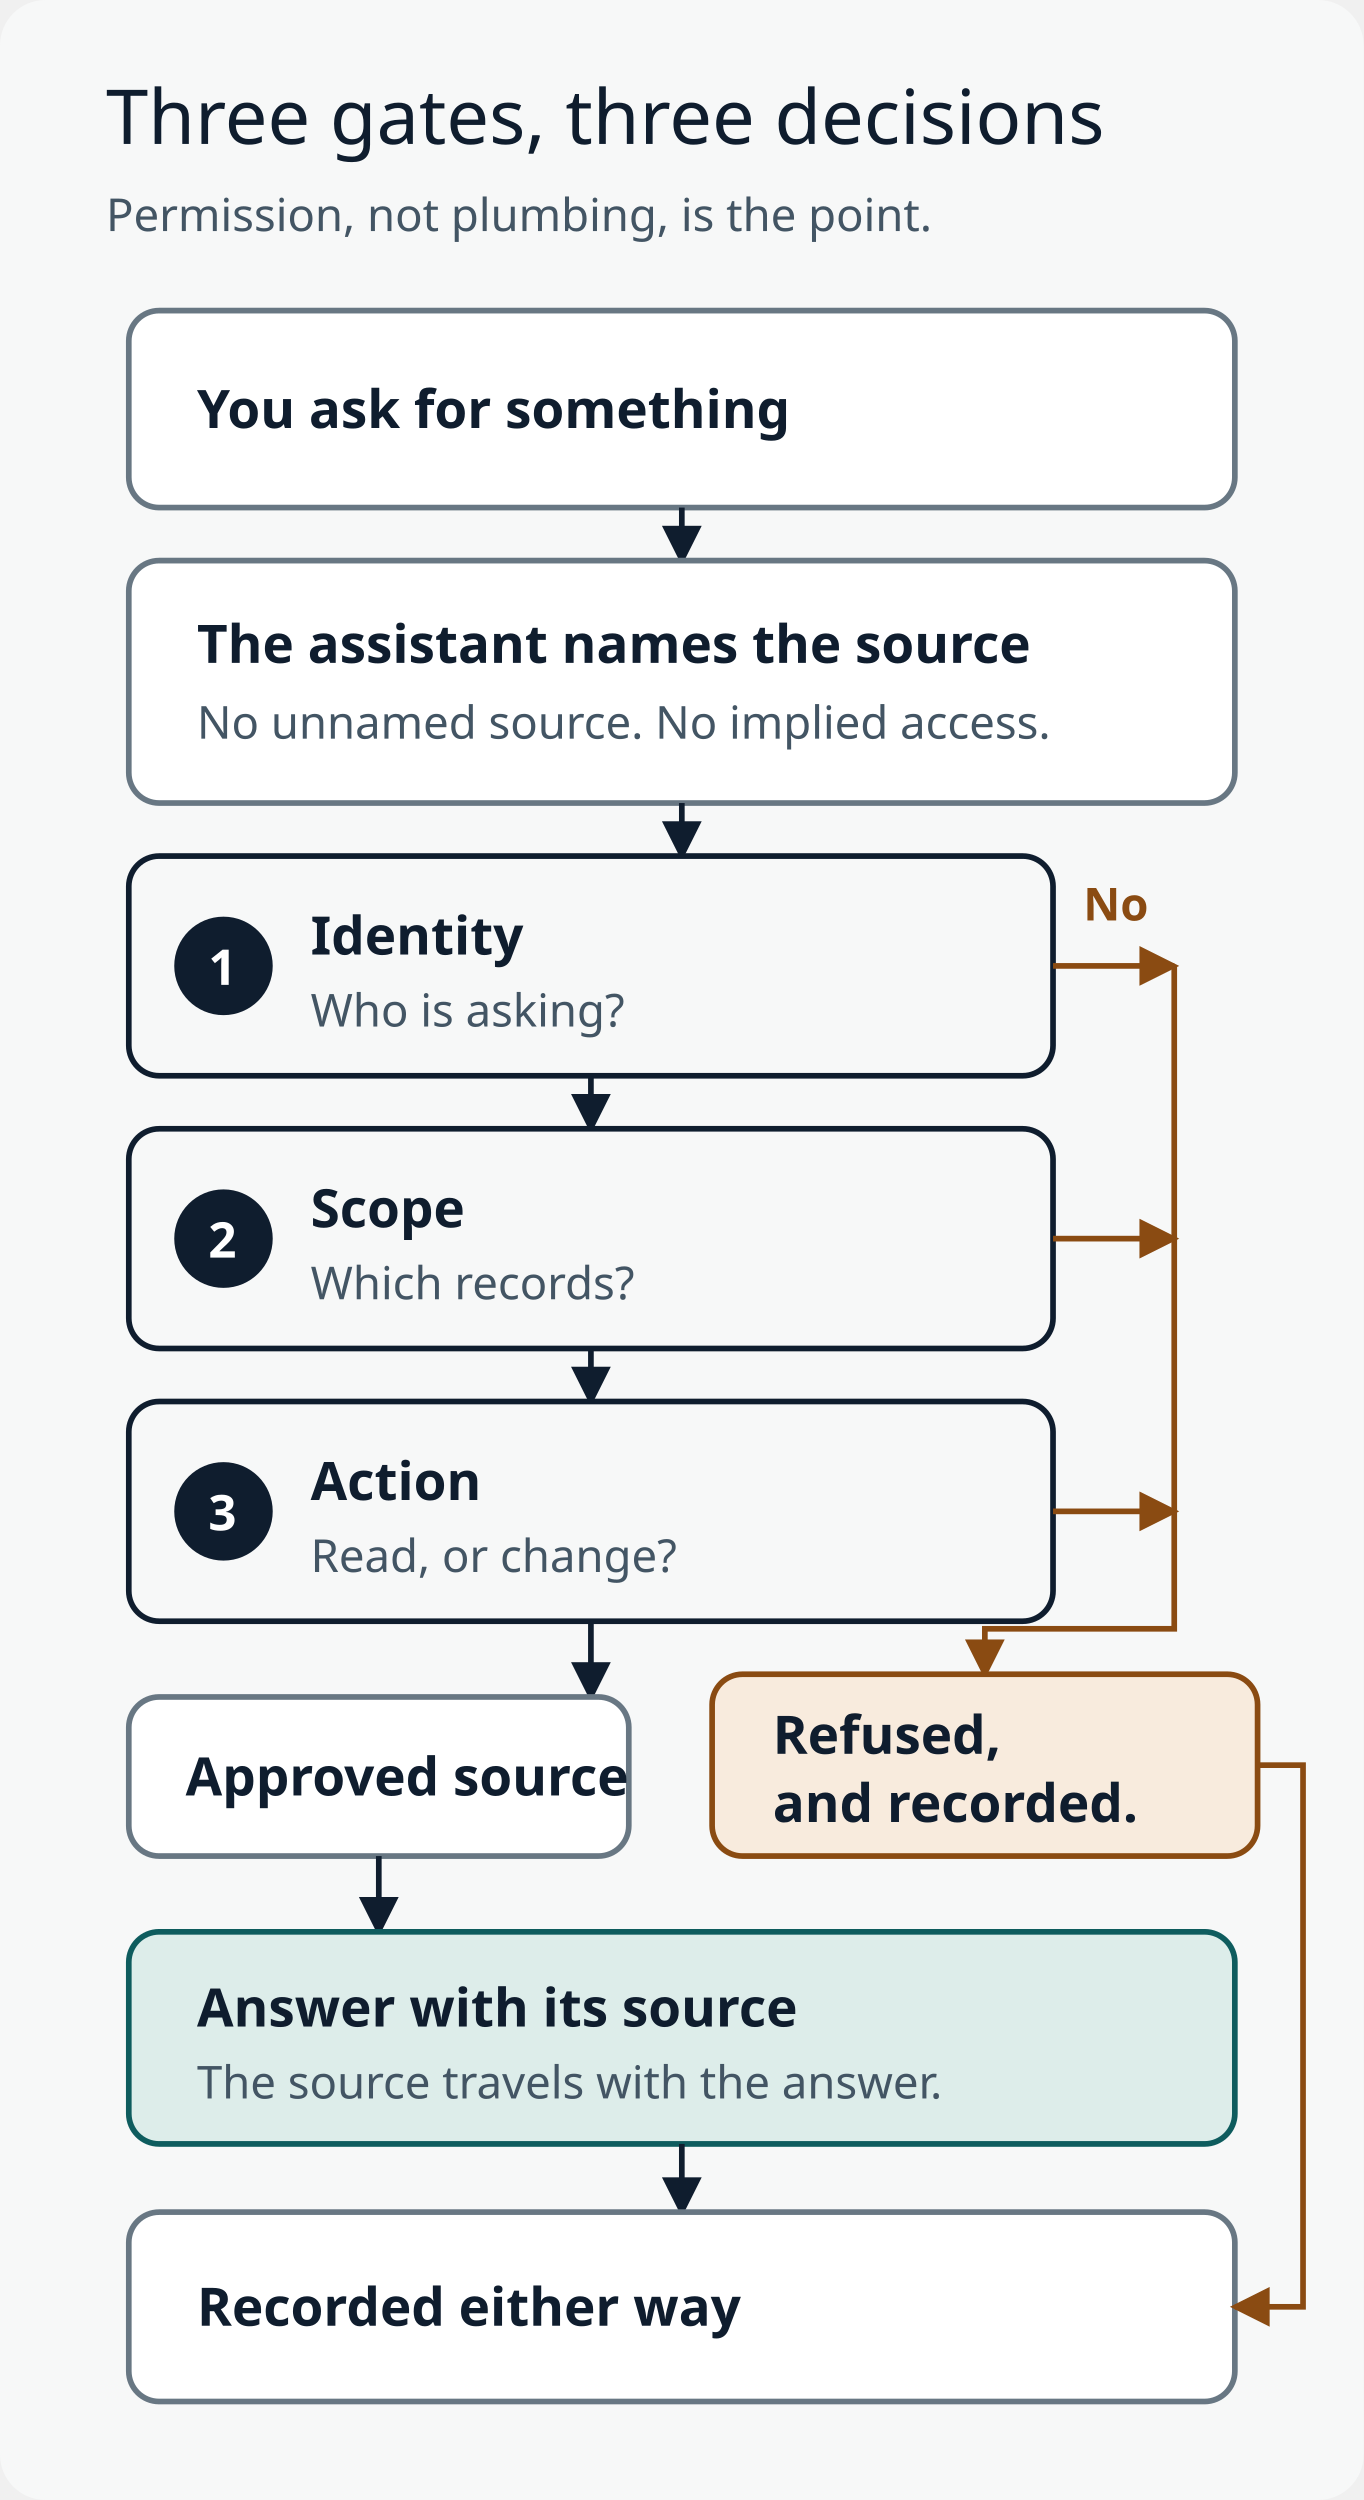
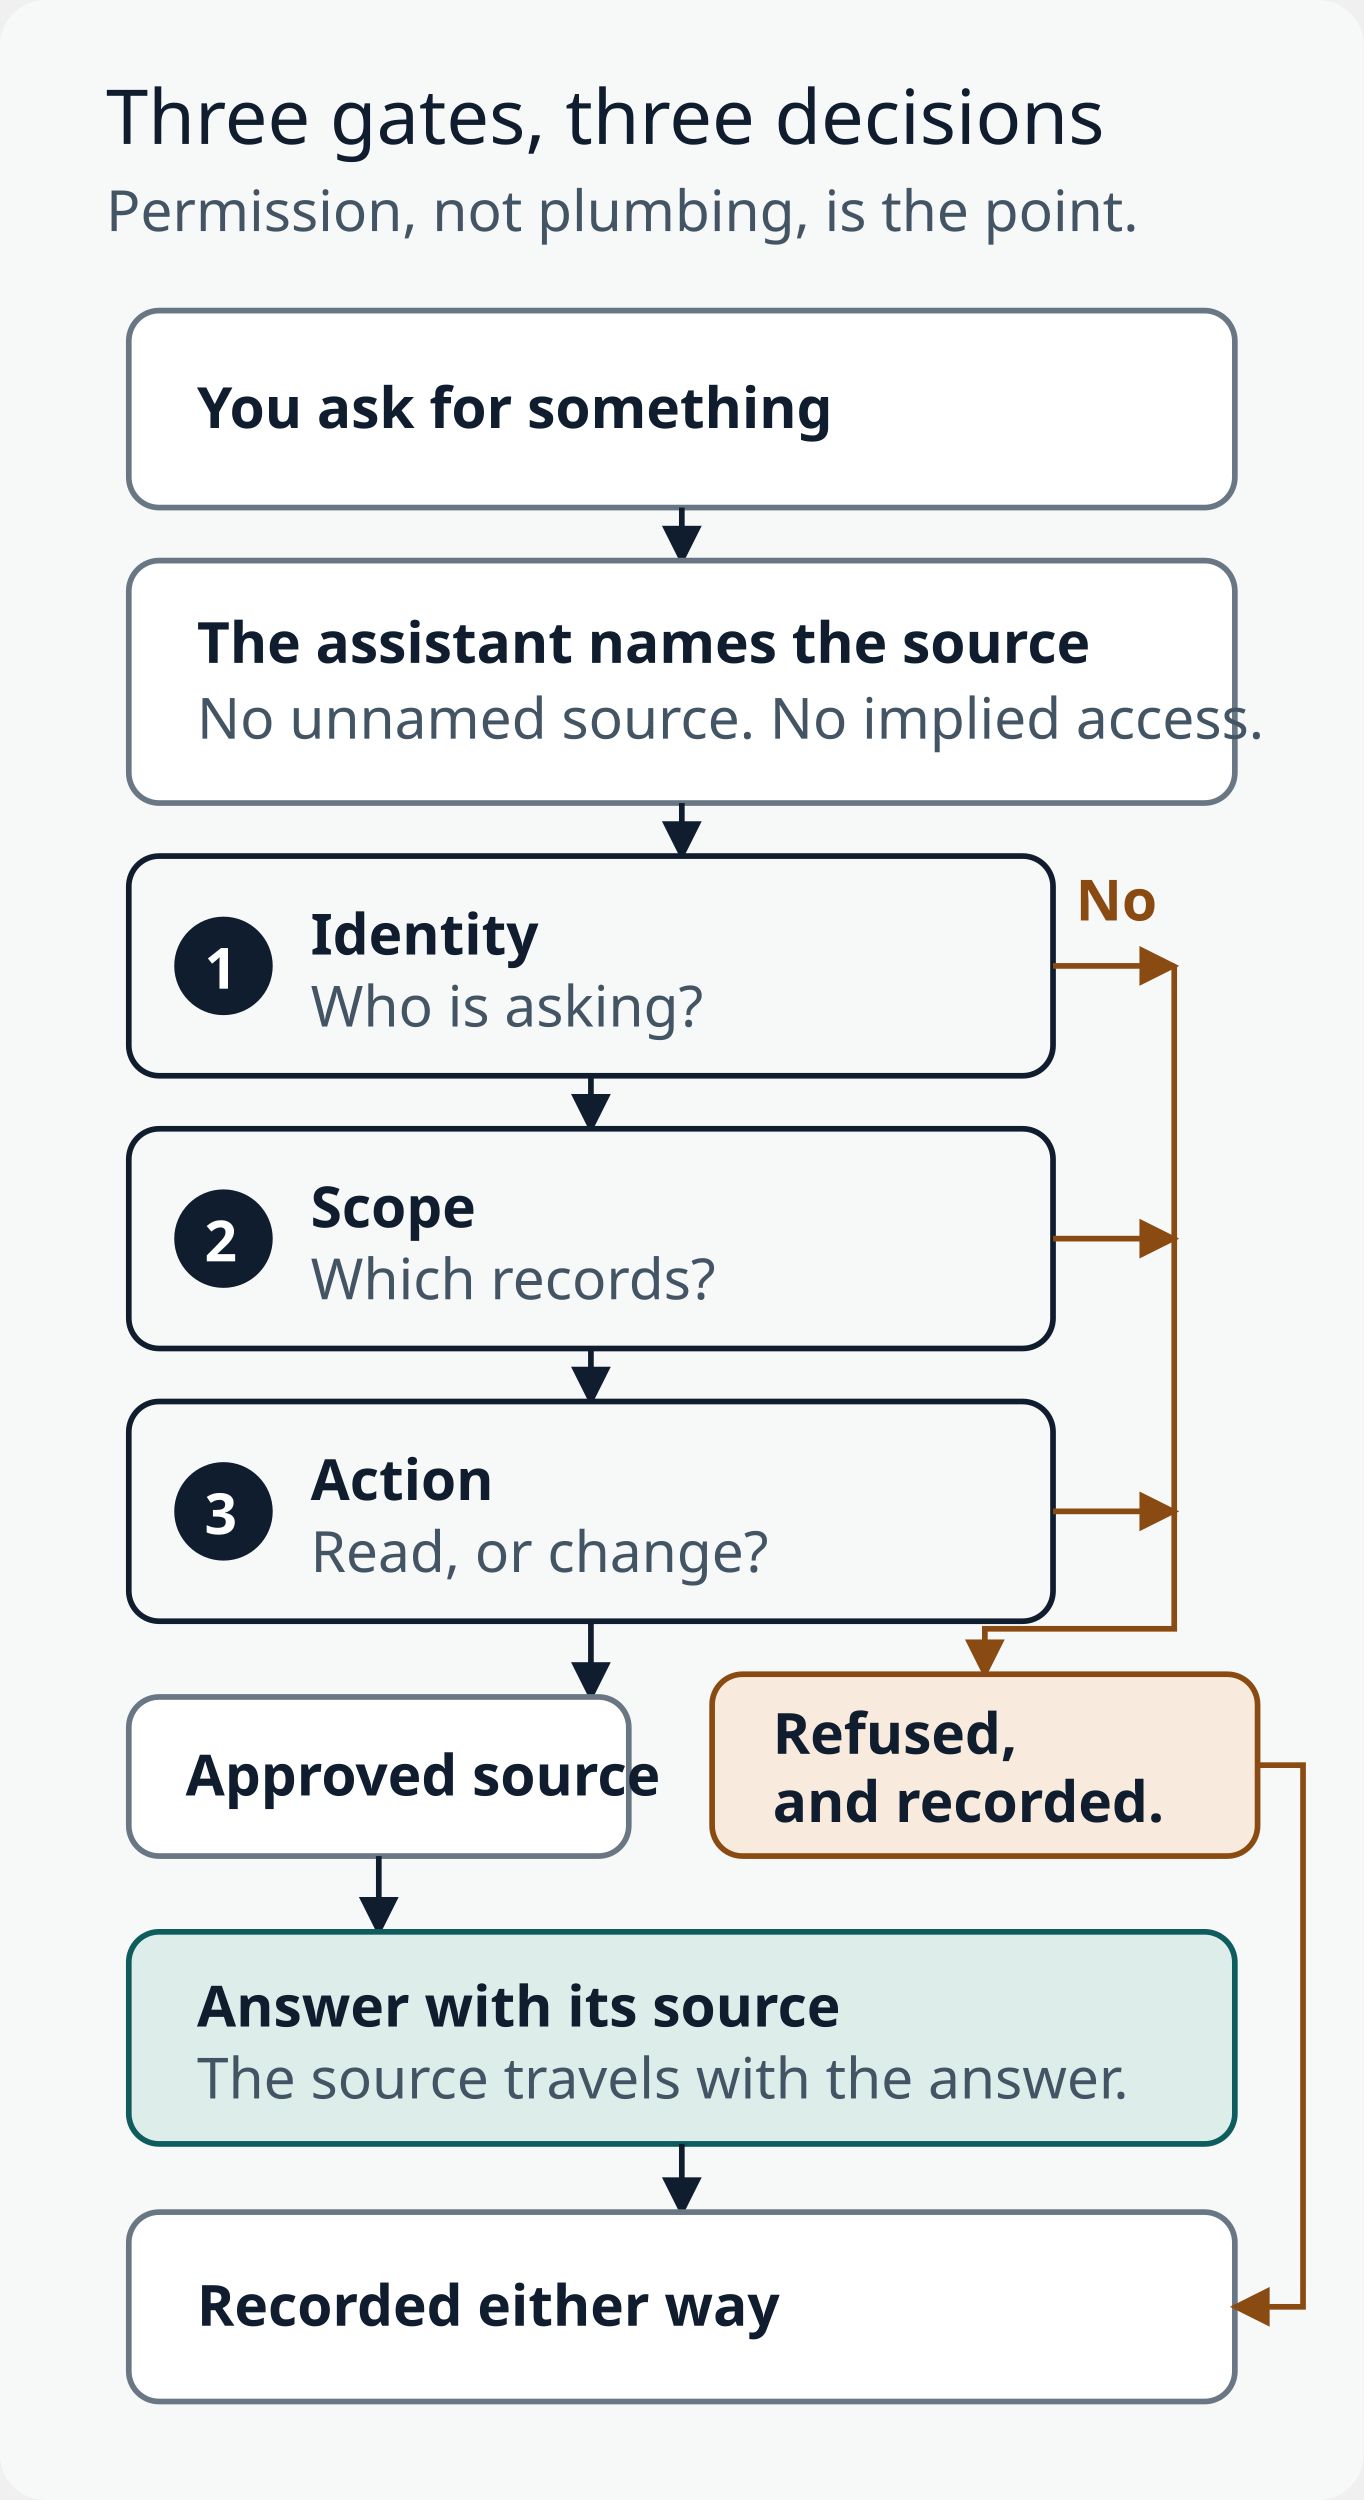
<svg xmlns="http://www.w3.org/2000/svg" viewBox="0 0 360 660" role="img" aria-labelledby="title desc">
  <defs>
    <marker id="arrow" viewBox="0 0 8 8" refX="7" refY="4" markerWidth="7" markerHeight="7" orient="auto">
      <path d="M0 0 8 4 0 8Z" fill="#0F1D2E" />
    </marker>
    <marker id="clay-arrow" viewBox="0 0 8 8" refX="7" refY="4" markerWidth="7" markerHeight="7" orient="auto">
      <path d="M0 0 8 4 0 8Z" fill="#8A4B12" />
    </marker>
    <style>
      @font-face { font-family: "Roboto Slab"; src: url("../../../../apps/web/public/fonts/roboto-slab/roboto-slab-latin-variable.woff2") format("woff2"); font-weight: 100 900; }
      @font-face { font-family: "Mulish"; src: url("../../../../apps/web/public/fonts/mulish/mulish-latin-variable.woff2") format("woff2"); font-weight: 200 1000; }
      .heading { font-family: "Roboto Slab"; font-size: 20px; font-weight: 500; fill: #0F1D2E; }
-       .label { font-family: "Mulish"; font-size: 14px; font-weight: 600; fill: #0F1D2E; }
-       .body { font-family: "Mulish"; font-size: 12px; font-weight: 400; fill: #435564; }
+       .label { font-family: "Mulish"; font-size: 15px; font-weight: 600; fill: #0F1D2E; }
+       .body { font-family: "Mulish"; font-size: 15px; font-weight: 400; fill: #435564; }
+       .gate-number { font-family: "Mulish"; font-size: 15px; font-weight: 600; fill: #FFFFFF; }
+       .refusal-label { font-family: "Mulish"; font-size: 15px; font-weight: 600; fill: #8A4B12; }
      .node { fill: #FFFFFF; stroke: #687783; stroke-width: 1.5; }
      .gate { fill: #F7F8F8; stroke: #0F1D2E; stroke-width: 1.5; }
      .evidence { fill: #DDEDEA; stroke: #0E5C5E; stroke-width: 1.5; }
      .review { fill: #F8EBDD; stroke: #8A4B12; stroke-width: 1.5; }
      .line { fill: none; stroke: #0F1D2E; stroke-width: 1.5; marker-end: url(#arrow); }
      .refusal { fill: none; stroke: #8A4B12; stroke-width: 1.5; marker-end: url(#clay-arrow); }
    </style>
  </defs>
  <rect width="360" height="660" rx="12" fill="#F7F8F8" />
  <text x="28" y="38" class="heading">Three gates, three decisions</text>
  <text x="28" y="61" class="body">Permission, not plumbing, is the point.</text>
  <rect x="34" y="82" width="292" height="52" rx="8" class="node" />
  <text x="52" y="113" class="label">You ask for something</text>
  <path class="line" d="M180 134V148" />
  <rect x="34" y="148" width="292" height="64" rx="8" class="node" />
  <text x="52" y="175" class="label">The assistant names the source</text>
  <text x="52" y="195" class="body">No unnamed source. No implied access.</text>
  <path class="line" d="M180 212V226" />
  <rect x="34" y="226" width="244" height="58" rx="8" class="gate" />
  <circle cx="59" cy="255" r="13" fill="#0F1D2E" />
-   <text x="55" y="260" font-family="Mulish" font-size="13" font-weight="600" fill="#FFFFFF">1</text>
+   <text x="54" y="261" class="gate-number">1</text>
  <text x="82" y="252" class="label">Identity</text>
  <text x="82" y="271" class="body">Who is asking?</text>
  <path class="line" d="M156 284V298" />
  <rect x="34" y="298" width="244" height="58" rx="8" class="gate" />
  <circle cx="59" cy="327" r="13" fill="#0F1D2E" />
-   <text x="55" y="332" font-family="Mulish" font-size="13" font-weight="600" fill="#FFFFFF">2</text>
+   <text x="54" y="333" class="gate-number">2</text>
  <text x="82" y="324" class="label">Scope</text>
  <text x="82" y="343" class="body">Which records?</text>
  <path class="line" d="M156 356V370" />
  <rect x="34" y="370" width="244" height="58" rx="8" class="gate" />
  <circle cx="59" cy="399" r="13" fill="#0F1D2E" />
-   <text x="55" y="404" font-family="Mulish" font-size="13" font-weight="600" fill="#FFFFFF">3</text>
+   <text x="54" y="405" class="gate-number">3</text>
  <text x="82" y="396" class="label">Action</text>
  <text x="82" y="415" class="body">Read, or change?</text>
  <path class="refusal" d="M278 255H310" />
  <path class="refusal" d="M278 327H310" />
  <path class="refusal" d="M278 399H310" />
  <path class="refusal" d="M310 255V430H260V442" />
-   <text x="286" y="243" font-family="Mulish" font-size="12" font-weight="600" fill="#8A4B12">No</text>
+   <text x="284" y="243" class="refusal-label">No</text>
  <rect x="188" y="442" width="144" height="48" rx="8" class="review" />
  <text x="204" y="463" class="label">Refused,</text>
  <text x="204" y="481" class="label">and recorded.</text>
  <path class="line" d="M156 428V448" />
  <rect x="34" y="448" width="132" height="42" rx="8" class="node" />
  <text x="49" y="474" class="label">Approved source</text>
  <path class="line" d="M100 490V510" />
  <rect x="34" y="510" width="292" height="56" rx="8" class="evidence" />
  <text x="52" y="535" class="label">Answer with its source</text>
  <text x="52" y="554" class="body">The source travels with the answer.</text>
  <path class="line" d="M180 566V584" />
  <rect x="34" y="584" width="292" height="50" rx="8" class="node" />
  <text x="52" y="614" class="label">Recorded either way</text>
  <path d="M332 466H344V609H326" fill="none" stroke="#8A4B12" stroke-width="1.5" marker-end="url(#clay-arrow)" />
</svg>
